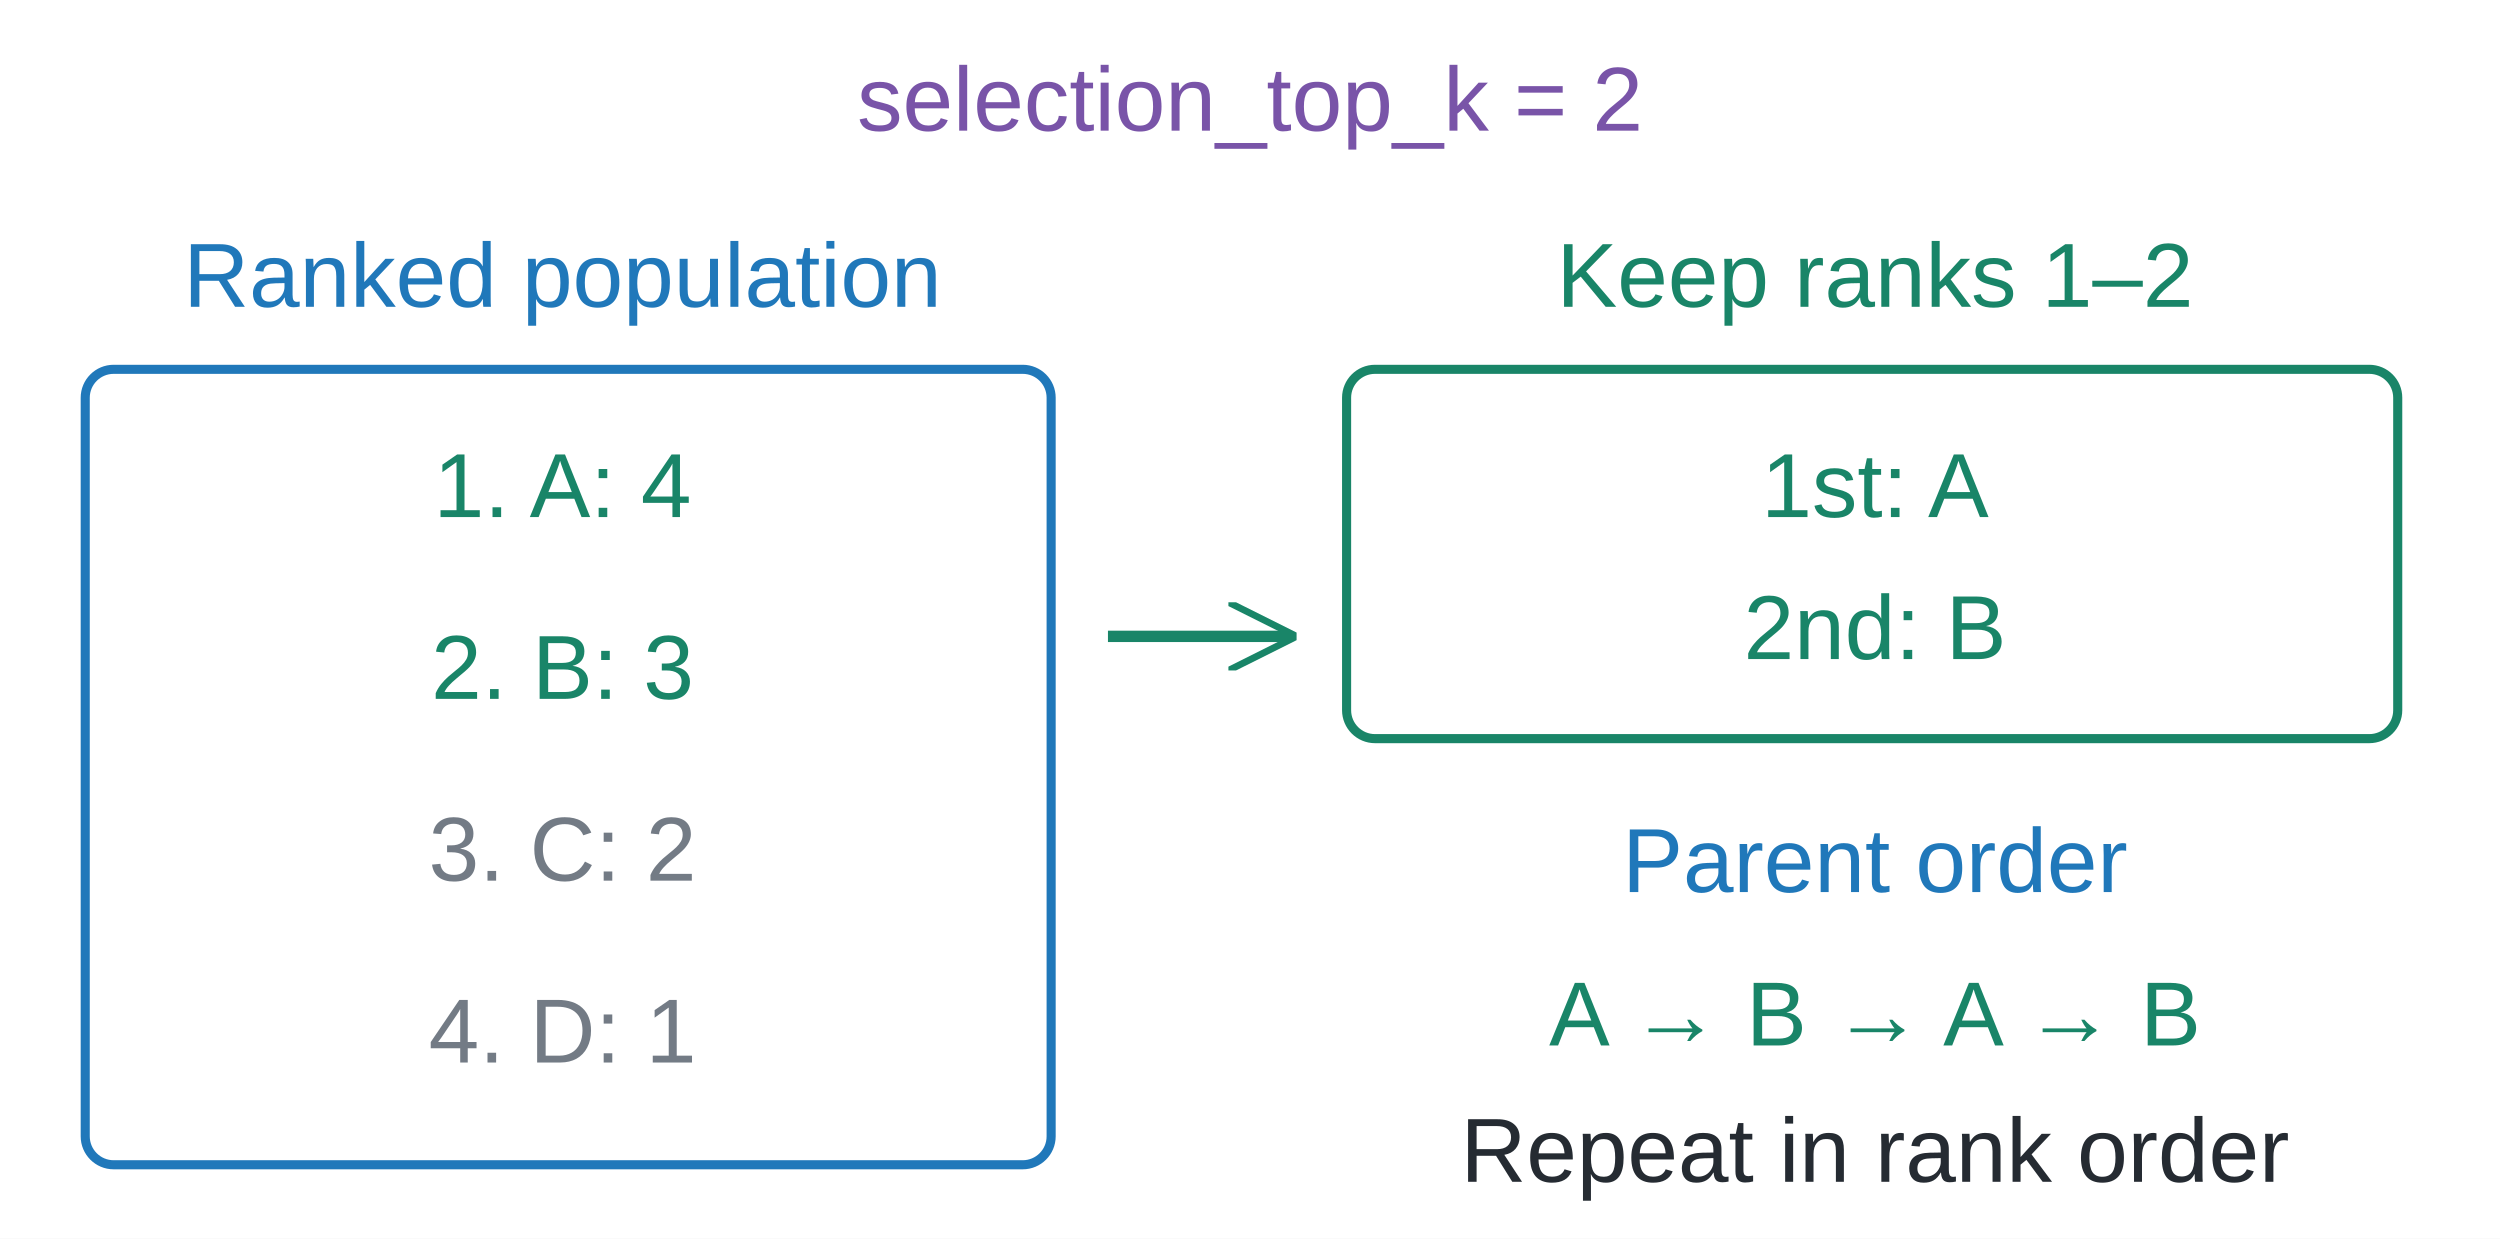
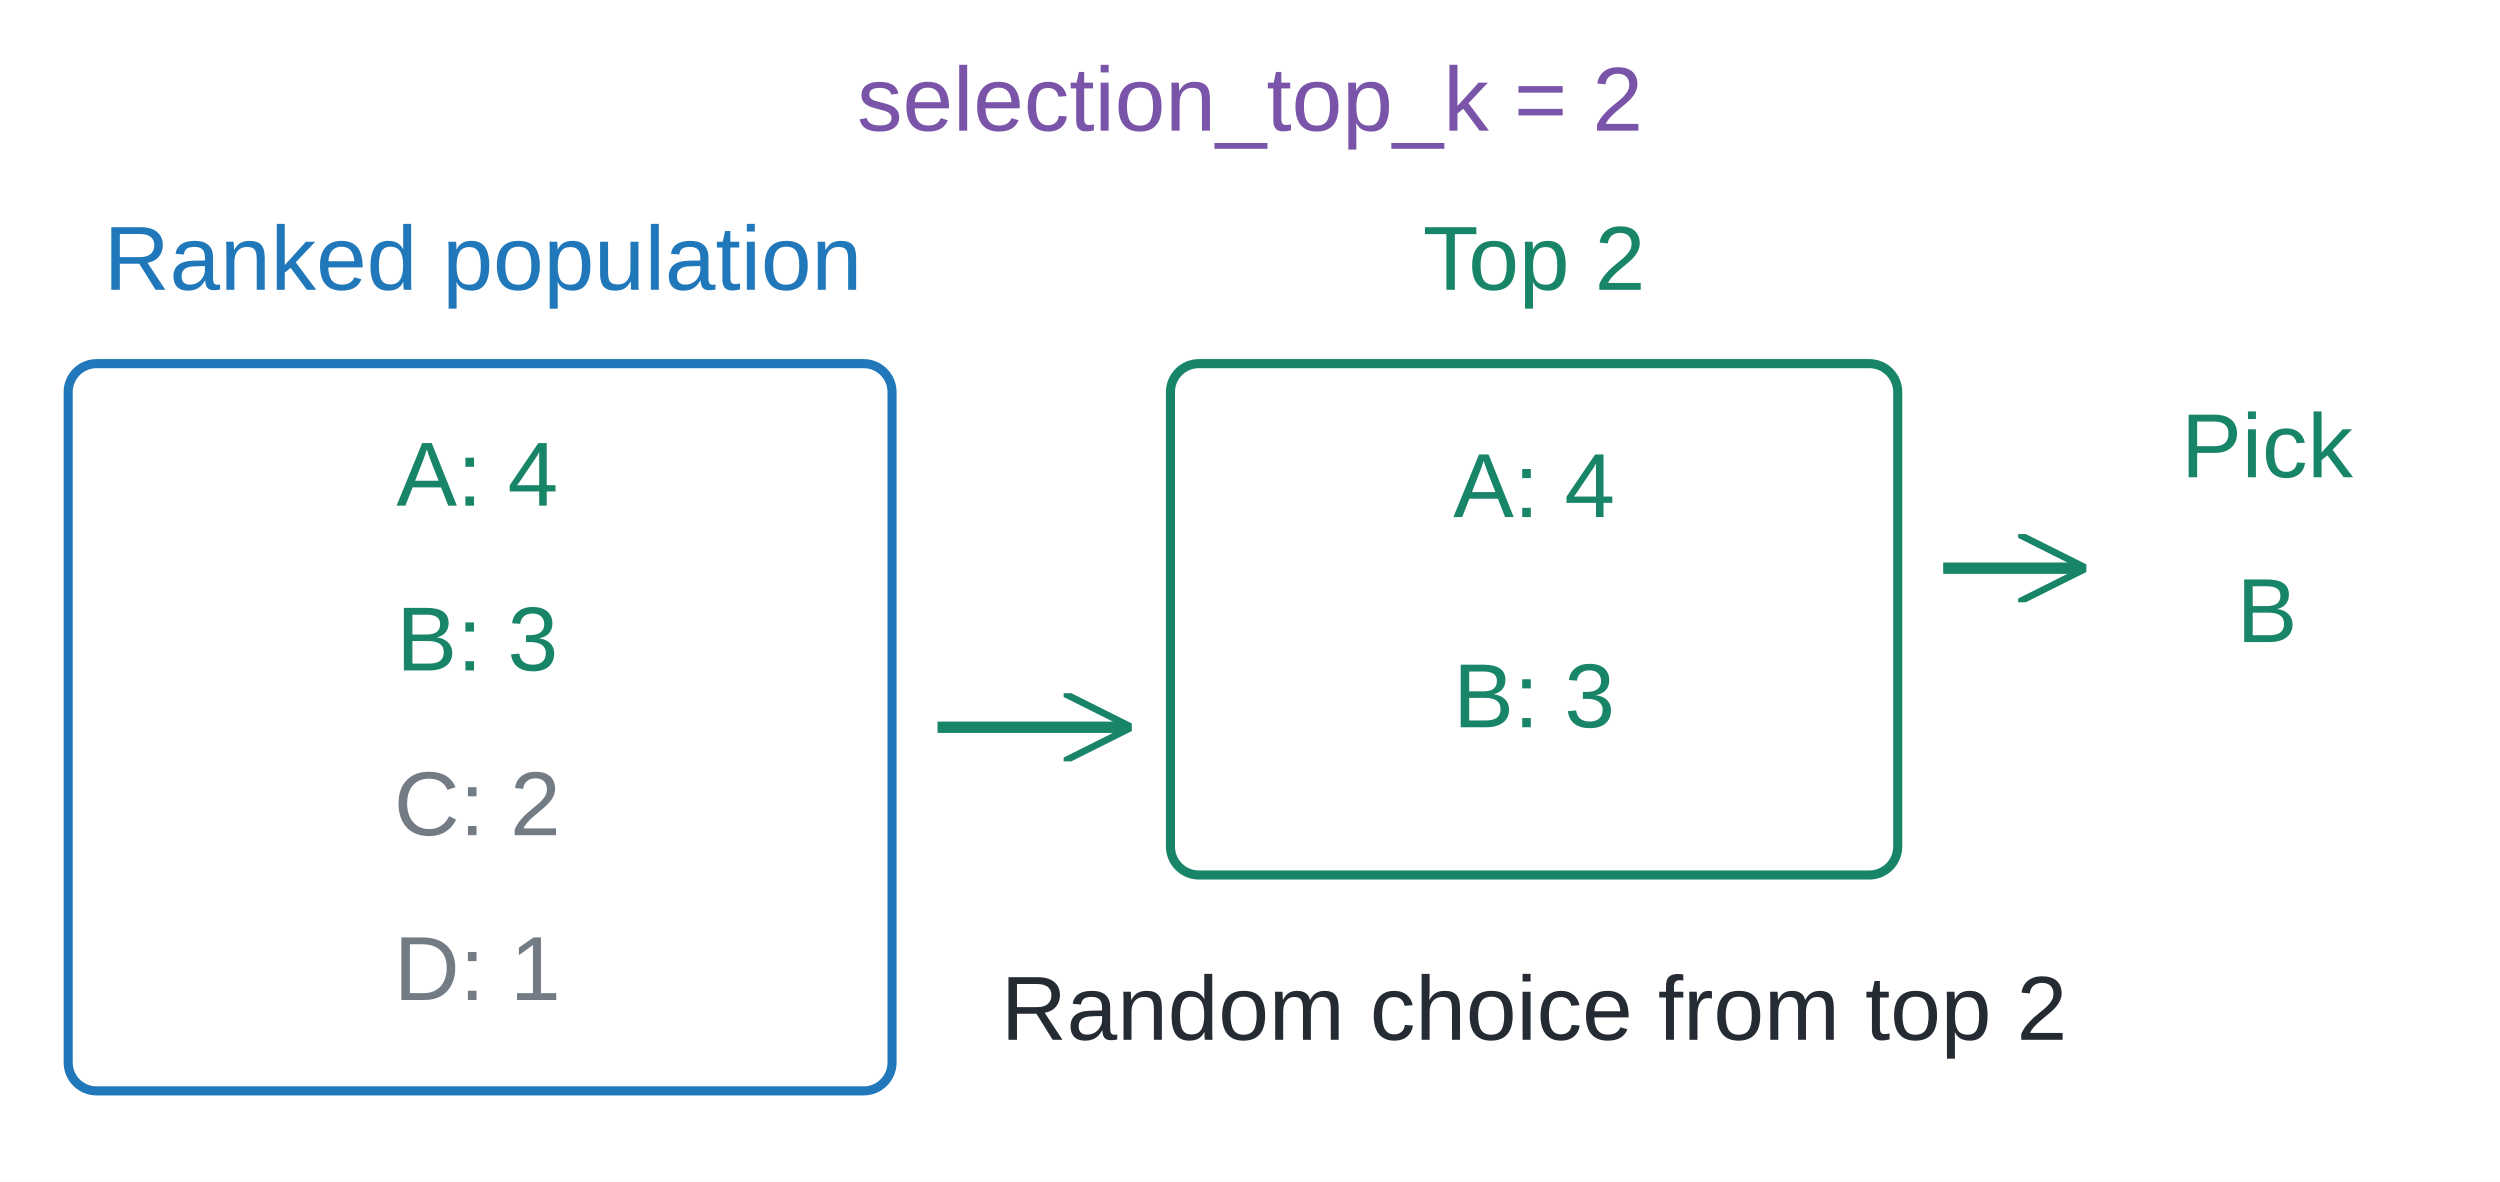
- <svg xmlns="http://www.w3.org/2000/svg" width="440" height="218" viewBox="0 0 440 218">
-   <rect width="440" height="218" fill="white" />
+ <svg xmlns="http://www.w3.org/2000/svg" width="440" height="208" viewBox="0 0 440 208">
+   <rect width="440" height="208" fill="white" />
  <defs>
    <marker id="arrow" viewBox="0 0 10 10" refX="9" refY="5" markerWidth="6" markerHeight="6" orient="auto">
      <path d="M0 0 L10 5 L0 10" fill="none" stroke="context-stroke" />
    </marker>
  </defs>
  <text x="220" y="23" text-anchor="middle" font-family="Arial, Noto Sans CJK KR, sans-serif" font-size="16" fill="#7954a8">selection_top_k = 2</text>
-   <text x="99" y="54" text-anchor="middle" font-family="Arial, Noto Sans CJK KR, sans-serif" font-size="16" fill="#2078ba">Ranked population</text>
-   <rect x="15" y="65" width="170" height="140" rx="5" fill="white" stroke="#2078ba" stroke-width="1.6" />
-   <text x="99" y="91" text-anchor="middle" font-family="Arial, Noto Sans CJK KR, sans-serif" font-size="16" fill="#198568">1. A: 4</text>
-   <text x="99" y="123" text-anchor="middle" font-family="Arial, Noto Sans CJK KR, sans-serif" font-size="16" fill="#198568">2. B: 3</text>
-   <text x="99" y="155" text-anchor="middle" font-family="Arial, Noto Sans CJK KR, sans-serif" font-size="16" fill="#737b85">3. C: 2</text>
-   <text x="99" y="187" text-anchor="middle" font-family="Arial, Noto Sans CJK KR, sans-serif" font-size="16" fill="#737b85">4. D: 1</text>
-   <path d="M195 112 L227 112" fill="none" stroke="#198568" stroke-width="2" marker-end="url(#arrow)" />
-   <text x="330" y="54" text-anchor="middle" font-family="Arial, Noto Sans CJK KR, sans-serif" font-size="16" fill="#198568">Keep ranks 1–2</text>
-   <rect x="237" y="65" width="185" height="65" rx="5" fill="white" stroke="#198568" stroke-width="1.6" />
-   <text x="330" y="91" text-anchor="middle" font-family="Arial, Noto Sans CJK KR, sans-serif" font-size="16" fill="#198568">1st: A</text>
-   <text x="330" y="116" text-anchor="middle" font-family="Arial, Noto Sans CJK KR, sans-serif" font-size="16" fill="#198568">2nd: B</text>
-   <text x="330" y="157" text-anchor="middle" font-family="Arial, Noto Sans CJK KR, sans-serif" font-size="16" fill="#2078ba">Parent order</text>
-   <text x="330" y="184" text-anchor="middle" font-family="Arial, Noto Sans CJK KR, sans-serif" font-size="16" fill="#198568">A → B → A → B</text>
-   <text x="330" y="208" text-anchor="middle" font-family="Arial, Noto Sans CJK KR, sans-serif" font-size="16" fill="#252b32">Repeat in rank order</text>
+   <text x="85" y="51" text-anchor="middle" font-family="Arial, Noto Sans CJK KR, sans-serif" font-size="16" fill="#2078ba">Ranked population</text>
+   <rect x="12" y="64" width="145" height="128" rx="5" fill="white" stroke="#2078ba" stroke-width="1.6" />
+   <text x="84" y="89" text-anchor="middle" font-family="Arial, Noto Sans CJK KR, sans-serif" font-size="16" fill="#198568">A: 4</text>
+   <text x="84" y="118" text-anchor="middle" font-family="Arial, Noto Sans CJK KR, sans-serif" font-size="16" fill="#198568">B: 3</text>
+   <text x="84" y="147" text-anchor="middle" font-family="Arial, Noto Sans CJK KR, sans-serif" font-size="16" fill="#737b85">C: 2</text>
+   <text x="84" y="176" text-anchor="middle" font-family="Arial, Noto Sans CJK KR, sans-serif" font-size="16" fill="#737b85">D: 1</text>
+   <path d="M165 128 L198 128" fill="none" stroke="#198568" stroke-width="2" marker-end="url(#arrow)" />
+   <text x="270" y="51" text-anchor="middle" font-family="Arial, Noto Sans CJK KR, sans-serif" font-size="16" fill="#198568">Top 2</text>
+   <rect x="206" y="64" width="128" height="90" rx="5" fill="white" stroke="#198568" stroke-width="1.6" />
+   <text x="270" y="91" text-anchor="middle" font-family="Arial, Noto Sans CJK KR, sans-serif" font-size="16" fill="#198568">A: 4</text>
+   <text x="270" y="128" text-anchor="middle" font-family="Arial, Noto Sans CJK KR, sans-serif" font-size="16" fill="#198568">B: 3</text>
+   <path d="M342 100 L366 100" fill="none" stroke="#198568" stroke-width="2" marker-end="url(#arrow)" />
+   <text x="399" y="84" text-anchor="middle" font-family="Arial, Noto Sans CJK KR, sans-serif" font-size="16" fill="#198568">Pick</text>
+   <text x="399" y="113" text-anchor="middle" font-family="Arial, Noto Sans CJK KR, sans-serif" font-size="16" fill="#198568">B</text>
+   <text x="270" y="183" text-anchor="middle" font-family="Arial, Noto Sans CJK KR, sans-serif" font-size="16" fill="#252b32">Random choice from top 2</text>
</svg>
